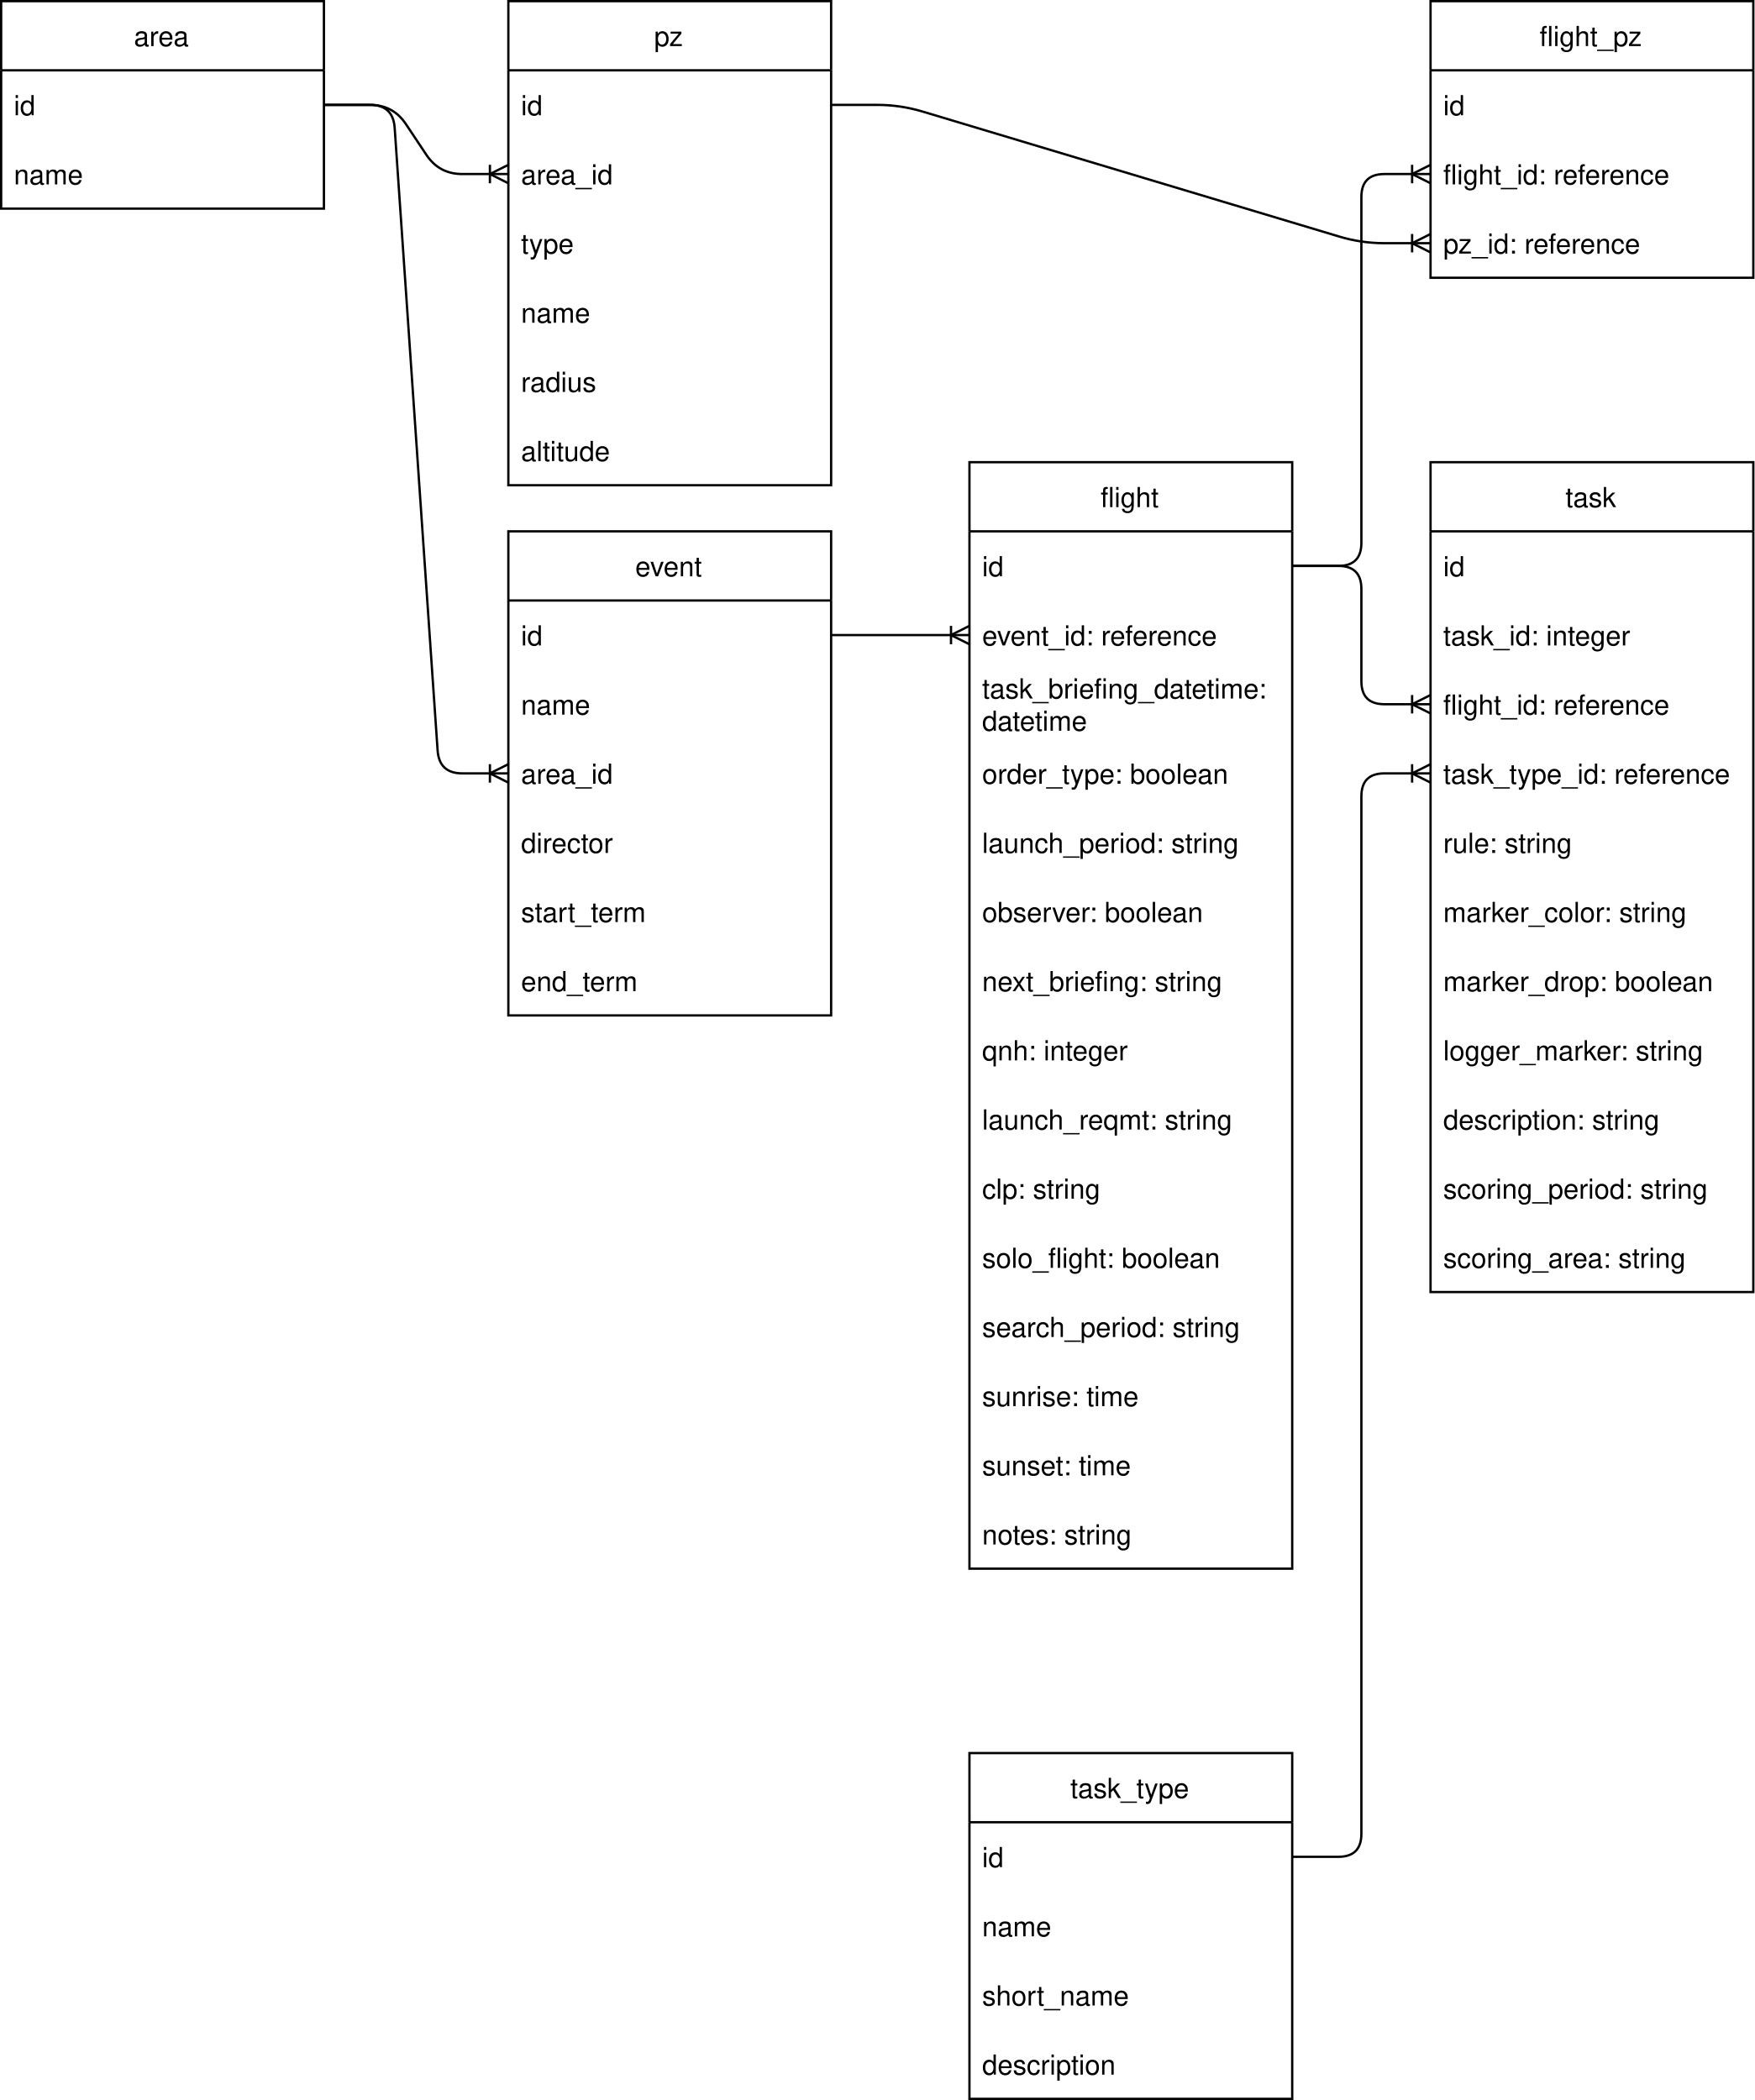
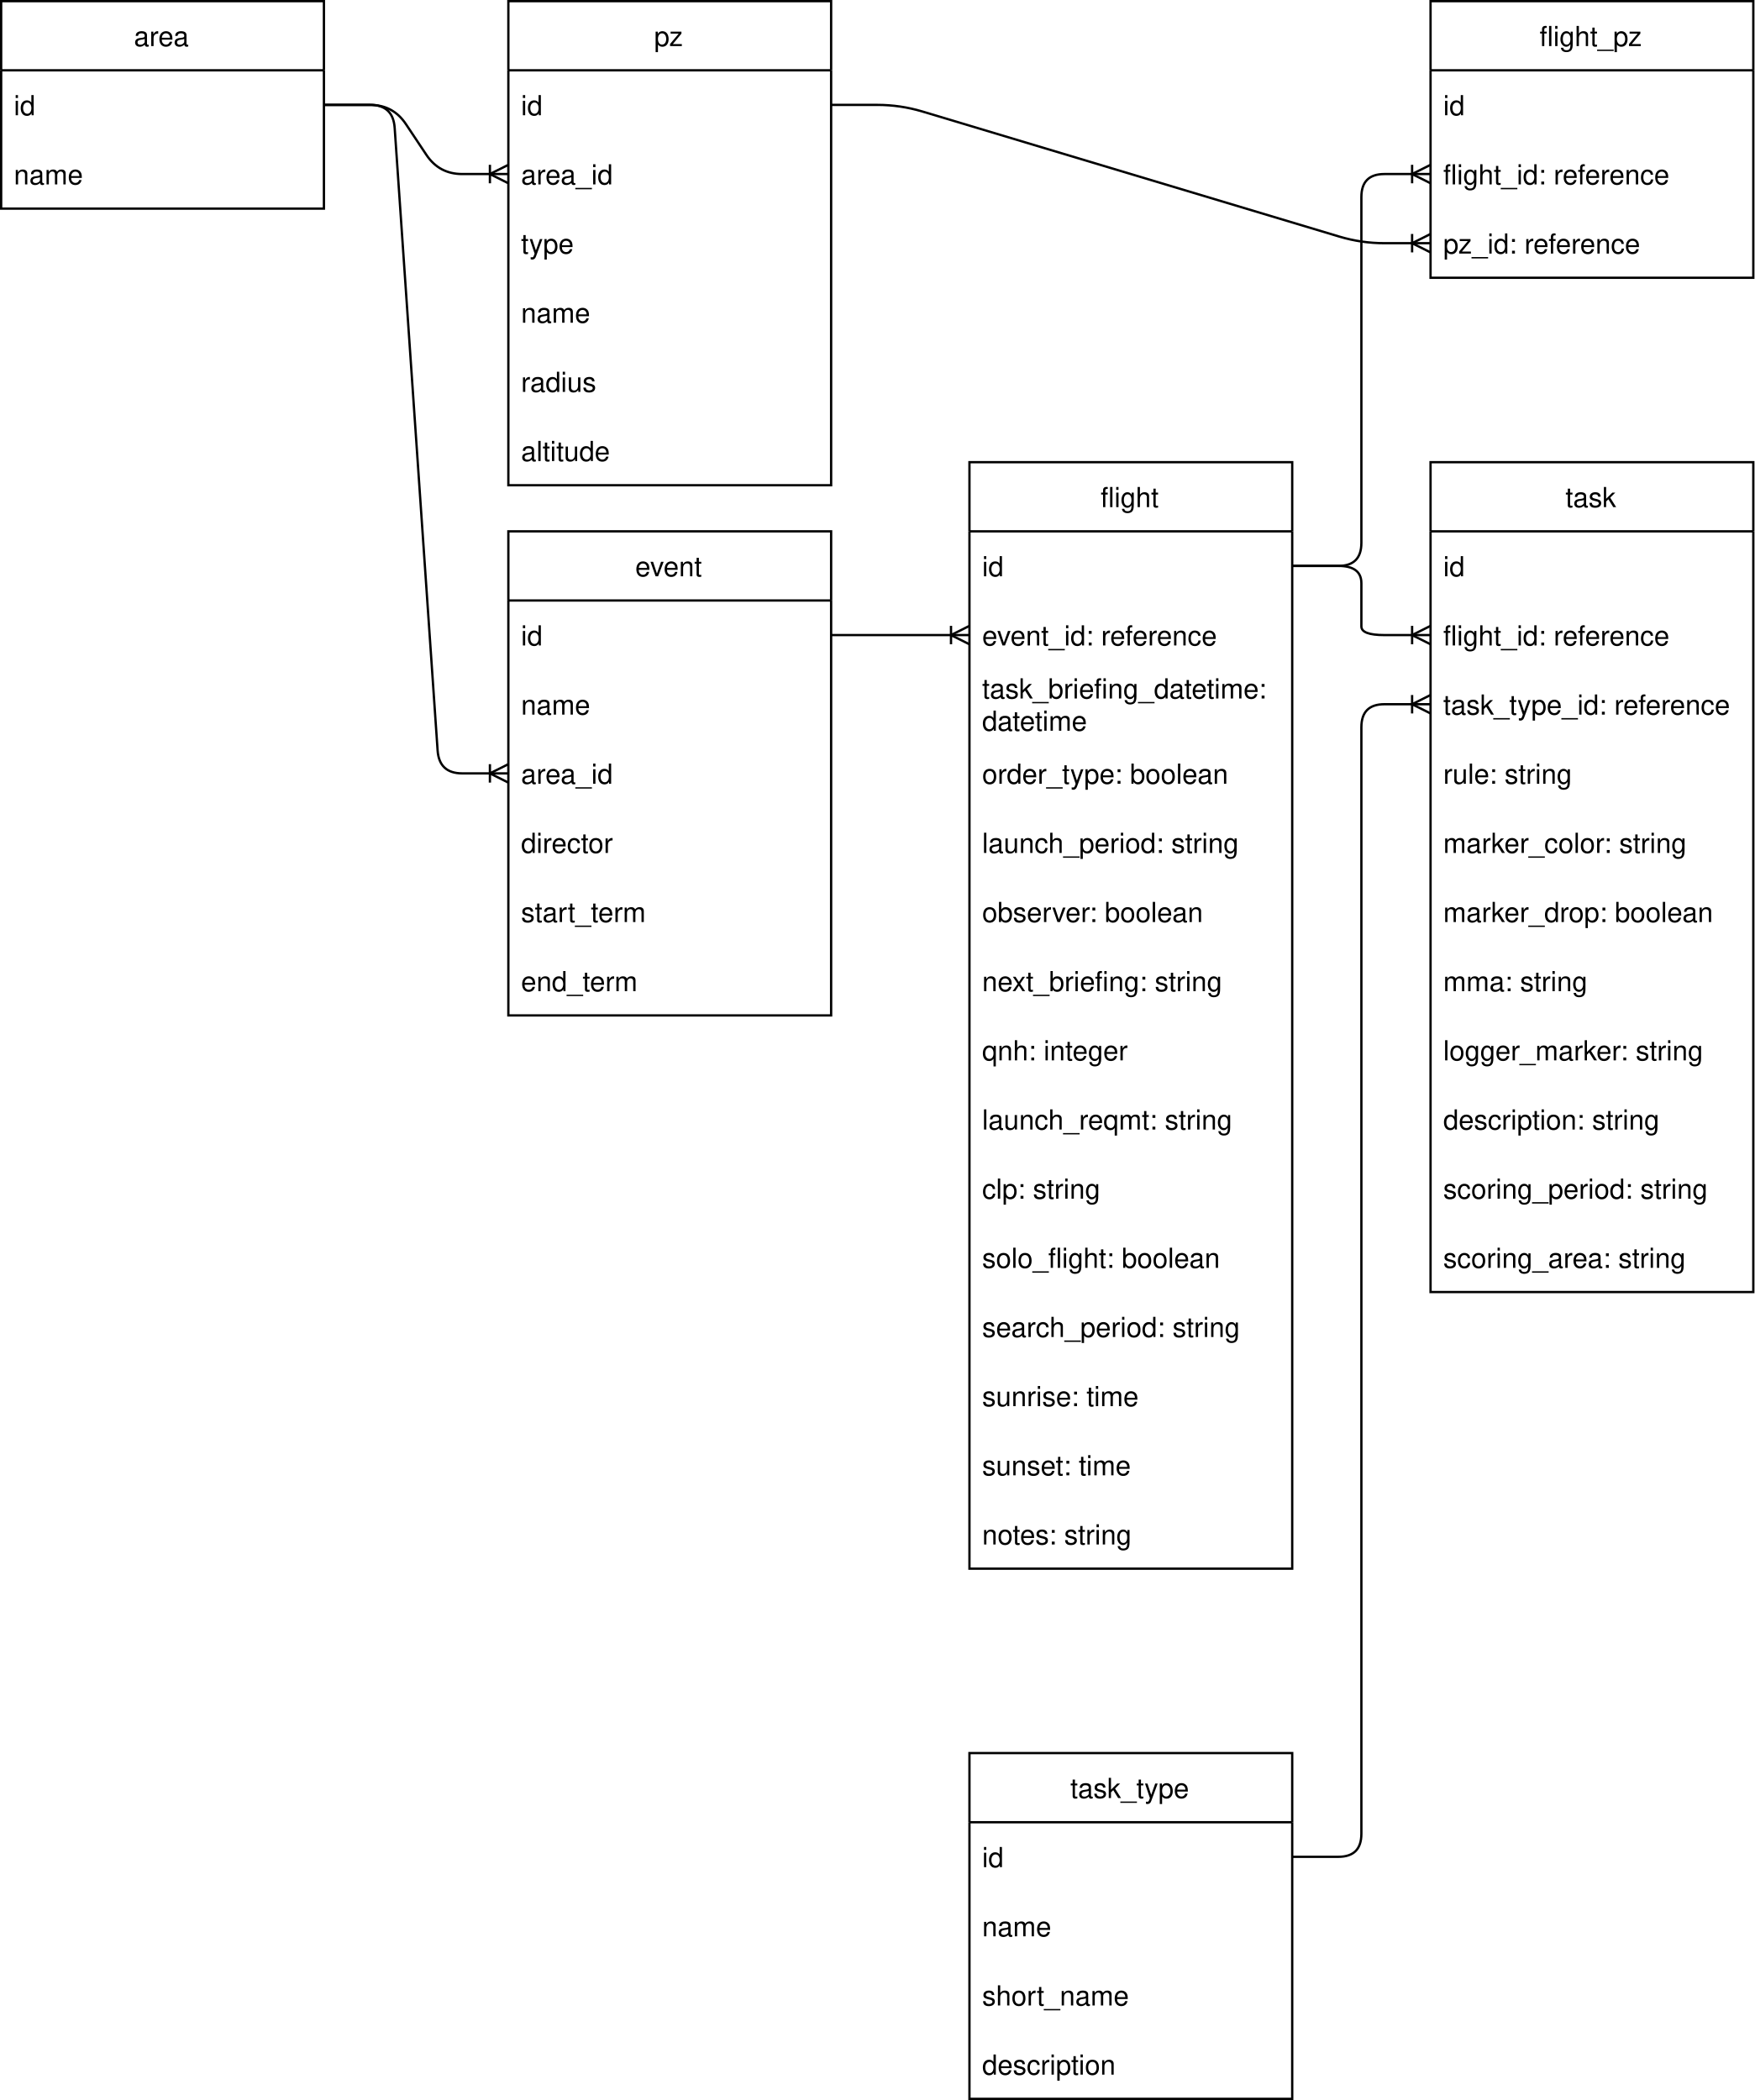
- <svg xmlns="http://www.w3.org/2000/svg" host="65bd71144e" version="1.1" width="761px" height="911px" viewBox="-0.5 -0.5 761 911" content="&lt;mxfile&gt;&lt;diagram id=&quot;SKNtCutMmLc444j5g7GL&quot; name=&quot;ページ1&quot;&gt;7Z3dbuMoFICfJpdTmdhu48sm0529mJFG05V29yqiNklQHZPBpG3m6RdscGyfdOutCRPNUlVqwEAM3wHOj3En4WL78onj3eYLy0g+mQbZyyT8OJlOEbpJ5B+Vc6hzQoTqjDWnmS50zLinP4jODHTunmak7BQUjOWC7rqZKSsKkopOHuacPXeLrVje/dYdXhOQcZ/iHOb+STOxqXNn05tj/u+Erjfmm9G17vAWm8K6J+UGZ+y5lRXeTcIFZ0zUn7YvC5KrwTPjUtf77ZWrzY1xUoghFaZ1hSec73XfyJOqWt+cOJgel890m+NCpuYrVoh7fSWQ6XRD8+wzPrC9+sZS4PTRpOYbxukPWR7n8hKSGfIyFxpoGHRK3Kuauk1OSlnmq+kG6mV9wS+dgp9xKczdsDzHu5I+VPenKm4xX9NizoRgW10IjpIeuCfCBXlpZelR+0TYlgh+kEX01UgD1BI8vdHp56M8IFNm05KFRoaxlsF10/QRk/ygSZ2mFgJq8kofmeyIqEacs0eyYDnjMr9gNUOa570snNN1IZM5WalqaiSolPhbnb2lWaZanpc7nNJi/bkq9jE65nzTnVRZTFZf5ZVgb2RFIluY7xgtRNXpeC5/5TAsgqt4Est7Xcg0OqblryrOxYIV8vYxrSgRCfmZKNBzzgQW+KERQchzOpinWYIG8gst4IsAvgJviQc4CuC1Q4AxACjvHC/9JBzJMHHI0KzDLYgZ5VJbkDw8xTEU0dQhxgTOxUrHWArCtx7kOJCxy/mIAEhSZB6jBYwzhxivAcVVXn2DtyjesCiASRENxBbNLHC78SbFG/PuejDQn2BSzODiqex4pZKGt/ICJysiu5J6K2McU5dWxgzOSYHLx+UDp2QlR3KZYUEElZajQiy7EqKql4vp5DZornneY3i7tEgSyJvxjPClOOxqxsEDYznBhYc6CqpbAwUuzTneF+lmuSOcMr0+y67LYfVcx3F1aa8kCZytDyXh8nb9XLXI1KXxggLoFCokrmbL9ZPVGtjGAecGLPQufC82NU7ZW7Im3us3kudQc9UOzyngqXdVTr5vhZ+n9rgOjWza4QpDm2m+8zgtOiWc4jzhnZc4lton6PUke1xdeptQAN28JcHcGzVnAOvS5YQC6IMo9wWnpXZAeJfSeKBuo9zQ/SCBlkR4npZ4Ri69SSiAboeCCfUwpF9xbQF16UYKoYYE8JFsTUx8VHaLisM3kmNBWXF3vFJHUes4KJK9m2/E1sRISZHdqsdeZfLum2T8B/uCi4O68ELFX6aQ/Py3GkU58nXqo4mJVomDSRSyi3+1E61aKnmsVqUOr5LRNnnJ9jzVXdXqv8B8TXQpvYCpQfhXem1awQlaTSavBu+JdG7iFEP9HV+VtE6aOG3jkerPf9NE3R9d6ygJoKFpr6Gw31A9CqChSqSajg+TstOhJCBpPijff8z3vUH5Rm0btTjAzdtH5btEG8m+yLB8CHfrKoRrwvLe9WgFqVMT6cSDarU7wz9sYZurS0sphh7laqqq4Lsna5us0xC8abeFlu9z4k0mizxd2kwRXIGl9vdI+DKtqXiu1rg6Db8juAZrsBlnOx8usAjWbfgdwXhBztZS813WfP2UtUjWaSAewYBtRsqU053yT3muFrk6DcQjeEi1TJni6EN8Z3BJOEV7Iiiv0apjrB6sRbBOj5VD7Qnw+x+FEjSsdiih8d1cTjDBuDjMIm/Os/7nYELcbSic9hqyF0yI4NbQeEqAwPmIwhvH/GZD1/7GxB61RsC130cUukQb8b7IiEICF3n/8pDxCF1GEBJoMpVyNRNLD3I8SJchgwh6Ndq2ryc5iqTTEIHZW73u3FET2sqzCZBdjO4c2tKd+w95hNHZdOcYrv27H7+40vzqymVBm+6RG+r6tPIWvhjaQV6X7vJsxP0ydWkYR/TvcbNC0elrMqAWdtIT4RFerCJt3gfsjVqrCN2+5+LEQzY4o/vSUxxJ0eWjNTNIEefS1NlnfjaO5ejyUZoYboqA32XZs5WtYprTInNWGzfWm07bxk0uLT7Ut3FR/E4btxceuunJmEULF55ZqKLKv7aN+6rEDTdlP4CDRQPXi8TGegE1MG8F9Vb82WCiP+MFkF6FPgdCp4YsXDn9nt3bsyO4ZzdWzsVs2h/C3mY7vXqvZzrothSeb99OoDfTS9/bGmN84bL33phIv50wOpvkIQRPJ+sTdb98bMSC3tiPXg1VG1H/uPn7Hib1R5Tf0jqO8n2RmiNCUHX0B1rPBNbpSWUzwTvBZg/VOlSnL3Q68d/DvJ424Mnv5MIUNTRLrpLWj3HsjdTboji4Clo/UbdZ4D98txonk8d/U1kXP/6zz/DuHw==&lt;/diagram&gt;&lt;/mxfile&gt;">
+ <svg xmlns="http://www.w3.org/2000/svg" host="65bd71144e" version="1.1" width="761px" height="911px" viewBox="-0.5 -0.5 761 911" content="&lt;mxfile&gt;&lt;diagram id=&quot;SKNtCutMmLc444j5g7GL&quot; name=&quot;ページ1&quot;&gt;7Z3dbqM4FICfJpdT4UDacNlkurMXM9JoutLuXkUuOIlVwBnjtM08/RowBDjpli2OJ5o9VaXGxjjY37F9fmw68ZfpyydJd9svImbJZOrFLxP/42Q6JYHn6z9FzqHK8QmpMjaSx6bQMeOe/2Am0zO5ex6zvFNQCZEovutmRiLLWKQ6eVRK8dwtthZJ91t3dMNAxn1EE5j7J4/VtsqdT2+O+b8zvtnW30yuw+pKSuvCpiX5lsbiuZXl3038pRRCVZ/SlyVLis6r+6W677dXrjYPJlmmhtwwrW54osnetI09FbdWD6cOdYvzZ54mNNOpxVpk6t5c8XQ62vIk/kwPYl98Y65o9FinFlsh+Q9dnib6EtEZ+rJUBqjvdUrcF3eaOiXLdZmvdTNIL+sLfekU/ExzVT+NSBK6y/lD+XzFjSmVG54thFIiNYVgL5mOe2JSsZdWlum1T0ykTMmDLmKuBgagkeDpjUk/H+WB1GW2LVloZJgaGdw0VR8x6Q+G1GlqPqCmr/SR6YaosseleGRLkQip8zNRMeRJ0suiCd9kOpmwdXFb0RNcS/ytyU55HBc1L/IdjXi2+VwW+xgcc76ZRhZZQt++TkrB3uobma5hsRM8U2WjZwv9q7th6V3NJjP9rEudJse0/i2KS7UUmX58yktKTEN+ZgXohRSKKvrQiCDkOR3Ms56CBvLzLeALAL6MpgwBjgJ47RDgDADUT05XOAhHMgwdMqzn4RbEmEutLWgeSHEMRTJ1iDGEY7HUMVaKyRRBjgM5czkeCQDJshgxWsA4d4jxGlBcJ+U3oEXxhkUBTIpgILZgboHbDZoUb4y768FAf4JJMYeTZ2HHFyqpf6svSLZmuikRWhnjmLq0MuZwTCqaP64eJGdr3ZOrmCqmuLYcC8S6KT4pW7mcTm695hryHsPbpUUSQt5Cxkyu1GFXMfYehEgYzRDqKKhuDRQ4NSd0n0Xb1Y5JLsz8rJuuuxW5juPq0l4JQzhaH3Im9ePiWLXI1KXxQjzoFMo0rmbJxcFqDWzjgHMDFnoXvmfbCqduLdsw9PqN5DnUXLXDcwp4mlVVsu+pwnFqj+vQyKYdrjC0GSU7xGnRKeEU5wnvvMaxMj5B1JPscXXpbSIedPPmjEo0as4A1qXLiXjQB5HvM8lz44BAl9J4oG6j3ND9oIHmTCFPSzwDl94k4kG3QyZUsRkSZ1xbQF26kXyoIQF8LN6wOj6qm8XV4RtLqOIiuzteqaKoVRyU6NYttiqtY6Qsi2+Lba86efdNM/5DfKHZobjwwtVfdSH9+e+iF3XPV6mPdUy0TBzqRKab+Fc70bqrSB5vK1OHV8kYmzwXexmZphr1X1G5YaaUmcCKTvhXem1a3glaTaYsO++JdR7iFEPzHV8LaZ00cdrGI9Uf/3UVVXvMXUdJABVNexX5/YqqXgAVlSLVNHyYlJ0OJQFJw6B8f5vve4Pyjdo2anKAizdG5btEG8m+yLA8ObGrqbJ9MTJvm6vTDcDQ/ViG5otILZK1TdalwVTX2yIr9wlD9doeTqfh9wBOwFpTeGRyFVVUkKs1rm63C8Mp2ICNpdiha9kmWKcxeAJ9y2lKcaDa4+k29H7itFQiNhs9UKvximTbZAHFU7AvJAhPYLA2Znkk+a7wTSFXiyPWaRCewAOqeSQKjhjeO4M7winaEwF5g7Y4wopgLYJ1eqQcasOA3/8ojGBgtcMIjSvucgIJtV+jnuTrs6z/OZAw61bkT3sV2QskBHBpaBxfQOAwmvDGEb/50Lm/Ma1HzRFw7sdoQpdoI94XGU0I4SSPLw4Zj9Bl4CCEJlOuZzO1QpDjQTqNE0AvVdv2RZKjSDoNEdRrK+rOHTWhrTzX8c6L0Z19W7pzf4OHH5xNd57BuX/34xdXml+duSxo0z1yQ12fVt7AN4N2EOrSXZ6NuF+mLg3jwvgONysUnb4iA2phJz0RiPBiFembExva0RYajdDtOy5ObJqiMd/nSHEkRZdbauaQIk20qbOPcTSO5ehyB80MLoqA32XZs6WtUldnROasNu7MLDptGze8tPhQ38Yls3fauL3w0E1PxixauPC8QhlV/rVt3Fclbrgp+wEcKho4X4Q25guogaEV1Jvx54OJ/oyXP6IKfQ6ETg1ZOHPimt1bswO4ZjdWzsUs2h/83mI7vXqvZ9rr1uSfb90OoTcTpe9tjXF24bL33phIvx4/OJvkEQJPJpsDkr98bMSC3tiPXg1VG0n/qPn7NpPi8eS3tI6jfF+k5kgIVB3xfPKZwDp9kVM9wDvBZoRqHarTlzmd+M9hqKcN2PkdXpiiRubhVdj6qR17I/W2YOZdea2foFst8B++W43TyeO/qKyKH//Rp3/3Dw==&lt;/diagram&gt;&lt;/mxfile&gt;">
  <defs>
    <clipPath id="mx-clip-224-260-132-30-0">
      <rect x="224" y="260" width="132" height="30" />
    </clipPath>
    <clipPath id="mx-clip-224-290-132-30-0">
      <rect x="224" y="290" width="132" height="30" />
    </clipPath>
    <clipPath id="mx-clip-224-320-132-30-0">
      <rect x="224" y="320" width="132" height="30" />
    </clipPath>
    <clipPath id="mx-clip-224-350-132-30-0">
      <rect x="224" y="350" width="132" height="30" />
    </clipPath>
    <clipPath id="mx-clip-224-380-132-30-0">
      <rect x="224" y="380" width="132" height="30" />
    </clipPath>
    <clipPath id="mx-clip-224-410-132-30-0">
      <rect x="224" y="410" width="132" height="30" />
    </clipPath>
    <clipPath id="mx-clip-424-230-132-30-0">
      <rect x="424" y="230" width="132" height="30" />
    </clipPath>
    <clipPath id="mx-clip-424-260-132-30-0">
      <rect x="424" y="260" width="132" height="30" />
    </clipPath>
    <clipPath id="mx-clip-424-290-132-30-0">
      <rect x="424" y="290" width="132" height="30" />
    </clipPath>
    <clipPath id="mx-clip-424-320-132-30-0">
      <rect x="424" y="320" width="132" height="30" />
    </clipPath>
    <clipPath id="mx-clip-424-350-132-30-0">
      <rect x="424" y="350" width="132" height="30" />
    </clipPath>
    <clipPath id="mx-clip-424-380-132-30-0">
      <rect x="424" y="380" width="132" height="30" />
    </clipPath>
    <clipPath id="mx-clip-424-410-132-30-0">
      <rect x="424" y="410" width="132" height="30" />
    </clipPath>
    <clipPath id="mx-clip-424-440-132-30-0">
      <rect x="424" y="440" width="132" height="30" />
    </clipPath>
    <clipPath id="mx-clip-424-470-132-30-0">
      <rect x="424" y="470" width="132" height="30" />
    </clipPath>
    <clipPath id="mx-clip-424-500-132-30-0">
      <rect x="424" y="500" width="132" height="30" />
    </clipPath>
    <clipPath id="mx-clip-424-530-132-30-0">
      <rect x="424" y="530" width="132" height="30" />
    </clipPath>
    <clipPath id="mx-clip-424-560-132-30-0">
      <rect x="424" y="560" width="132" height="30" />
    </clipPath>
    <clipPath id="mx-clip-424-590-132-30-0">
      <rect x="424" y="590" width="132" height="30" />
    </clipPath>
    <clipPath id="mx-clip-424-620-132-30-0">
      <rect x="424" y="620" width="132" height="30" />
    </clipPath>
    <clipPath id="mx-clip-424-650-132-30-0">
      <rect x="424" y="650" width="132" height="30" />
    </clipPath>
    <clipPath id="mx-clip-624-230-132-30-0">
      <rect x="624" y="230" width="132" height="30" />
    </clipPath>
    <clipPath id="mx-clip-624-260-132-30-0">
      <rect x="624" y="260" width="132" height="30" />
    </clipPath>
    <clipPath id="mx-clip-624-290-132-30-0">
      <rect x="624" y="290" width="132" height="30" />
    </clipPath>
    <clipPath id="mx-clip-624-320-132-30-0">
      <rect x="624" y="320" width="132" height="30" />
    </clipPath>
    <clipPath id="mx-clip-624-350-132-30-0">
      <rect x="624" y="350" width="132" height="30" />
    </clipPath>
    <clipPath id="mx-clip-624-380-132-30-0">
      <rect x="624" y="380" width="132" height="30" />
    </clipPath>
    <clipPath id="mx-clip-624-410-132-30-0">
      <rect x="624" y="410" width="132" height="30" />
    </clipPath>
    <clipPath id="mx-clip-624-440-132-30-0">
      <rect x="624" y="440" width="132" height="30" />
    </clipPath>
    <clipPath id="mx-clip-624-470-132-30-0">
      <rect x="624" y="470" width="132" height="30" />
    </clipPath>
    <clipPath id="mx-clip-624-500-132-30-0">
      <rect x="624" y="500" width="132" height="30" />
    </clipPath>
    <clipPath id="mx-clip-624-530-132-30-0">
      <rect x="624" y="530" width="132" height="30" />
    </clipPath>
    <clipPath id="mx-clip-424-790-132-30-0">
      <rect x="424" y="790" width="132" height="30" />
    </clipPath>
    <clipPath id="mx-clip-424-820-132-30-0">
      <rect x="424" y="820" width="132" height="30" />
    </clipPath>
    <clipPath id="mx-clip-424-850-132-30-0">
      <rect x="424" y="850" width="132" height="30" />
    </clipPath>
    <clipPath id="mx-clip-424-880-132-30-0">
      <rect x="424" y="880" width="132" height="30" />
    </clipPath>
    <clipPath id="mx-clip-224-30-132-30-0">
      <rect x="224" y="30" width="132" height="30" />
    </clipPath>
    <clipPath id="mx-clip-224-60-132-30-0">
      <rect x="224" y="60" width="132" height="30" />
    </clipPath>
    <clipPath id="mx-clip-224-90-132-30-0">
      <rect x="224" y="90" width="132" height="30" />
    </clipPath>
    <clipPath id="mx-clip-224-120-132-30-0">
      <rect x="224" y="120" width="132" height="30" />
    </clipPath>
    <clipPath id="mx-clip-224-150-132-30-0">
      <rect x="224" y="150" width="132" height="30" />
    </clipPath>
    <clipPath id="mx-clip-224-180-132-30-0">
      <rect x="224" y="180" width="132" height="30" />
    </clipPath>
    <clipPath id="mx-clip-4-30-132-30-0">
      <rect x="4" y="30" width="132" height="30" />
    </clipPath>
    <clipPath id="mx-clip-4-60-132-30-0">
      <rect x="4" y="60" width="132" height="30" />
    </clipPath>
    <clipPath id="mx-clip-624-30-132-30-0">
      <rect x="624" y="30" width="132" height="30" />
    </clipPath>
    <clipPath id="mx-clip-624-60-132-30-0">
      <rect x="624" y="60" width="132" height="30" />
    </clipPath>
    <clipPath id="mx-clip-624-90-132-30-0">
      <rect x="624" y="90" width="132" height="30" />
    </clipPath>
  </defs>
  <g>
    <path d="M 220 260 L 220 230 L 360 230 L 360 260" fill="rgb(255, 255, 255)" stroke="rgb(0, 0, 0)" stroke-miterlimit="10" pointer-events="all" />
    <path d="M 220 260 L 220 440 L 360 440 L 360 260" fill="none" stroke="rgb(0, 0, 0)" stroke-miterlimit="10" pointer-events="none" />
    <path d="M 220 260 L 360 260" fill="none" stroke="rgb(0, 0, 0)" stroke-miterlimit="10" pointer-events="none" />
    <g fill="rgb(0, 0, 0)" font-family="Helvetica" pointer-events="none" text-anchor="middle" font-size="12px">
      <text x="289.5" y="249.5">
                event
            </text>
    </g>
    <g fill="rgb(0, 0, 0)" font-family="Helvetica" pointer-events="none" clip-path="url(#mx-clip-224-260-132-30-0)" font-size="12px">
      <text x="225.5" y="279.5">
                id
            </text>
    </g>
    <g fill="rgb(0, 0, 0)" font-family="Helvetica" pointer-events="none" clip-path="url(#mx-clip-224-290-132-30-0)" font-size="12px">
      <text x="225.5" y="309.5">
                name
            </text>
    </g>
    <g fill="rgb(0, 0, 0)" font-family="Helvetica" pointer-events="none" clip-path="url(#mx-clip-224-320-132-30-0)" font-size="12px">
      <text x="225.5" y="339.5">
                area_id
            </text>
    </g>
    <g fill="rgb(0, 0, 0)" font-family="Helvetica" pointer-events="none" clip-path="url(#mx-clip-224-350-132-30-0)" font-size="12px">
      <text x="225.5" y="369.5">
                director
            </text>
    </g>
    <g fill="rgb(0, 0, 0)" font-family="Helvetica" pointer-events="none" clip-path="url(#mx-clip-224-380-132-30-0)" font-size="12px">
      <text x="225.5" y="399.5">
                start_term
            </text>
    </g>
    <g fill="rgb(0, 0, 0)" font-family="Helvetica" pointer-events="none" clip-path="url(#mx-clip-224-410-132-30-0)" font-size="12px">
      <text x="225.5" y="429.5">
                end_term
            </text>
    </g>
    <path d="M 420 230 L 420 200 L 560 200 L 560 230" fill="rgb(255, 255, 255)" stroke="rgb(0, 0, 0)" stroke-miterlimit="10" pointer-events="none" />
    <path d="M 420 230 L 420 680 L 560 680 L 560 230" fill="none" stroke="rgb(0, 0, 0)" stroke-miterlimit="10" pointer-events="none" />
    <path d="M 420 230 L 560 230" fill="none" stroke="rgb(0, 0, 0)" stroke-miterlimit="10" pointer-events="none" />
    <g fill="rgb(0, 0, 0)" font-family="Helvetica" pointer-events="none" text-anchor="middle" font-size="12px">
      <text x="489.5" y="219.5">
                flight
            </text>
    </g>
    <g fill="rgb(0, 0, 0)" font-family="Helvetica" pointer-events="none" clip-path="url(#mx-clip-424-230-132-30-0)" font-size="12px">
      <text x="425.5" y="249.5">
                id
            </text>
    </g>
    <g fill="rgb(0, 0, 0)" font-family="Helvetica" pointer-events="none" clip-path="url(#mx-clip-424-260-132-30-0)" font-size="12px">
      <text x="425.5" y="279.5">
                event_id: reference
            </text>
    </g>
    <g fill="rgb(0, 0, 0)" font-family="Helvetica" pointer-events="none" clip-path="url(#mx-clip-424-290-132-30-0)" font-size="12px">
      <text x="425.5" y="302.5">
                task_briefing_datetime:
            </text>
      <text x="425.5" y="316.5">
                datetime
            </text>
    </g>
    <g fill="rgb(0, 0, 0)" font-family="Helvetica" pointer-events="none" clip-path="url(#mx-clip-424-320-132-30-0)" font-size="12px">
      <text x="425.5" y="339.5">
                order_type: boolean
            </text>
    </g>
    <g fill="rgb(0, 0, 0)" font-family="Helvetica" pointer-events="none" clip-path="url(#mx-clip-424-350-132-30-0)" font-size="12px">
      <text x="425.5" y="369.5">
                launch_period: string
            </text>
    </g>
    <g fill="rgb(0, 0, 0)" font-family="Helvetica" pointer-events="none" clip-path="url(#mx-clip-424-380-132-30-0)" font-size="12px">
      <text x="425.5" y="399.5">
                observer: boolean
            </text>
    </g>
    <g fill="rgb(0, 0, 0)" font-family="Helvetica" pointer-events="none" clip-path="url(#mx-clip-424-410-132-30-0)" font-size="12px">
      <text x="425.5" y="429.5">
                next_briefing: string
            </text>
    </g>
    <g fill="rgb(0, 0, 0)" font-family="Helvetica" pointer-events="none" clip-path="url(#mx-clip-424-440-132-30-0)" font-size="12px">
      <text x="425.5" y="459.5">
                qnh: integer
            </text>
    </g>
    <g fill="rgb(0, 0, 0)" font-family="Helvetica" pointer-events="none" clip-path="url(#mx-clip-424-470-132-30-0)" font-size="12px">
      <text x="425.5" y="489.5">
                launch_reqmt: string
            </text>
    </g>
    <g fill="rgb(0, 0, 0)" font-family="Helvetica" pointer-events="none" clip-path="url(#mx-clip-424-500-132-30-0)" font-size="12px">
      <text x="425.5" y="519.5">
                clp: string
            </text>
    </g>
    <g fill="rgb(0, 0, 0)" font-family="Helvetica" pointer-events="none" clip-path="url(#mx-clip-424-530-132-30-0)" font-size="12px">
      <text x="425.5" y="549.5">
                solo_flight: boolean
            </text>
    </g>
    <g fill="rgb(0, 0, 0)" font-family="Helvetica" pointer-events="none" clip-path="url(#mx-clip-424-560-132-30-0)" font-size="12px">
      <text x="425.5" y="579.5">
                search_period: string
            </text>
    </g>
    <g fill="rgb(0, 0, 0)" font-family="Helvetica" pointer-events="none" clip-path="url(#mx-clip-424-590-132-30-0)" font-size="12px">
      <text x="425.5" y="609.5">
                sunrise: time
            </text>
    </g>
    <g fill="rgb(0, 0, 0)" font-family="Helvetica" pointer-events="none" clip-path="url(#mx-clip-424-620-132-30-0)" font-size="12px">
      <text x="425.5" y="639.5">
                sunset: time
            </text>
    </g>
    <g fill="rgb(0, 0, 0)" font-family="Helvetica" pointer-events="none" clip-path="url(#mx-clip-424-650-132-30-0)" font-size="12px">
      <text x="425.5" y="669.5">
                notes: string
            </text>
    </g>
    <path d="M 360 275 L 380 275 Q 390 275 400 275 L 420 275" fill="none" stroke="rgb(0, 0, 0)" stroke-miterlimit="10" pointer-events="none" />
    <path d="M 412 279 L 412 271 M 420 271 L 412 275 L 420 279" fill="none" stroke="rgb(0, 0, 0)" stroke-miterlimit="10" pointer-events="none" />
    <path d="M 620 230 L 620 200 L 760 200 L 760 230" fill="rgb(255, 255, 255)" stroke="rgb(0, 0, 0)" stroke-miterlimit="10" pointer-events="none" />
    <path d="M 620 230 L 620 560 L 760 560 L 760 230" fill="none" stroke="rgb(0, 0, 0)" stroke-miterlimit="10" pointer-events="none" />
    <path d="M 620 230 L 760 230" fill="none" stroke="rgb(0, 0, 0)" stroke-miterlimit="10" pointer-events="none" />
    <g fill="rgb(0, 0, 0)" font-family="Helvetica" pointer-events="none" text-anchor="middle" font-size="12px">
      <text x="689.5" y="219.5">
                task
            </text>
    </g>
    <g fill="rgb(0, 0, 0)" font-family="Helvetica" pointer-events="none" clip-path="url(#mx-clip-624-230-132-30-0)" font-size="12px">
      <text x="625.5" y="249.5">
                id
            </text>
    </g>
    <g fill="rgb(0, 0, 0)" font-family="Helvetica" pointer-events="none" clip-path="url(#mx-clip-624-260-132-30-0)" font-size="12px">
      <text x="625.5" y="279.5">
-                 task_id: integer
+                 flight_id: reference
            </text>
    </g>
    <g fill="rgb(0, 0, 0)" font-family="Helvetica" pointer-events="none" clip-path="url(#mx-clip-624-290-132-30-0)" font-size="12px">
      <text x="625.5" y="309.5">
-                 flight_id: reference
+                 task_type_id: reference
            </text>
    </g>
    <g fill="rgb(0, 0, 0)" font-family="Helvetica" pointer-events="none" clip-path="url(#mx-clip-624-320-132-30-0)" font-size="12px">
      <text x="625.5" y="339.5">
-                 task_type_id: reference
+                 rule: string
            </text>
    </g>
    <g fill="rgb(0, 0, 0)" font-family="Helvetica" pointer-events="none" clip-path="url(#mx-clip-624-350-132-30-0)" font-size="12px">
      <text x="625.5" y="369.5">
-                 rule: string
+                 marker_color: string
            </text>
    </g>
    <g fill="rgb(0, 0, 0)" font-family="Helvetica" pointer-events="none" clip-path="url(#mx-clip-624-380-132-30-0)" font-size="12px">
      <text x="625.5" y="399.5">
-                 marker_color: string
+                 marker_drop: boolean
            </text>
    </g>
    <g fill="rgb(0, 0, 0)" font-family="Helvetica" pointer-events="none" clip-path="url(#mx-clip-624-410-132-30-0)" font-size="12px">
      <text x="625.5" y="429.5">
-                 marker_drop: boolean
+                 mma: string
            </text>
    </g>
    <g fill="rgb(0, 0, 0)" font-family="Helvetica" pointer-events="none" clip-path="url(#mx-clip-624-440-132-30-0)" font-size="12px">
      <text x="625.5" y="459.5">
                logger_marker: string
            </text>
    </g>
    <g fill="rgb(0, 0, 0)" font-family="Helvetica" pointer-events="none" clip-path="url(#mx-clip-624-470-132-30-0)" font-size="12px">
      <text x="625.5" y="489.5">
                description: string
            </text>
    </g>
    <g fill="rgb(0, 0, 0)" font-family="Helvetica" pointer-events="none" clip-path="url(#mx-clip-624-500-132-30-0)" font-size="12px">
      <text x="625.5" y="519.5">
                scoring_period: string
            </text>
    </g>
    <g fill="rgb(0, 0, 0)" font-family="Helvetica" pointer-events="none" clip-path="url(#mx-clip-624-530-132-30-0)" font-size="12px">
      <text x="625.5" y="549.5">
                scoring_area: string
            </text>
    </g>
-     <path d="M 560 245 L 580 245 Q 590 245 590 255 L 590 265 Q 590 275 590 285 L 590 295 Q 590 305 600 305 L 620 305" fill="none" stroke="rgb(0, 0, 0)" stroke-miterlimit="10" pointer-events="none" />
-     <path d="M 612 309 L 612 301 M 620 301 L 612 305 L 620 309" fill="none" stroke="rgb(0, 0, 0)" stroke-miterlimit="10" pointer-events="none" />
+     <path d="M 560 245 L 580 245 Q 590 245 590 252.5 L 590 256.25 Q 590 260 590 267.5 L 590 271.25 Q 590 275 600 275 L 620 275" fill="none" stroke="rgb(0, 0, 0)" stroke-miterlimit="10" pointer-events="none" />
+     <path d="M 612 279 L 612 271 M 620 271 L 612 275 L 620 279" fill="none" stroke="rgb(0, 0, 0)" stroke-miterlimit="10" pointer-events="none" />
    <path d="M 420 790 L 420 760 L 560 760 L 560 790" fill="rgb(255, 255, 255)" stroke="rgb(0, 0, 0)" stroke-miterlimit="10" pointer-events="none" />
    <path d="M 420 790 L 420 910 L 560 910 L 560 790" fill="none" stroke="rgb(0, 0, 0)" stroke-miterlimit="10" pointer-events="none" />
    <path d="M 420 790 L 560 790" fill="none" stroke="rgb(0, 0, 0)" stroke-miterlimit="10" pointer-events="none" />
    <g fill="rgb(0, 0, 0)" font-family="Helvetica" pointer-events="none" text-anchor="middle" font-size="12px">
      <text x="489.5" y="779.5">
                task_type
            </text>
    </g>
    <g fill="rgb(0, 0, 0)" font-family="Helvetica" pointer-events="none" clip-path="url(#mx-clip-424-790-132-30-0)" font-size="12px">
      <text x="425.5" y="809.5">
                id
            </text>
    </g>
    <g fill="rgb(0, 0, 0)" font-family="Helvetica" pointer-events="none" clip-path="url(#mx-clip-424-820-132-30-0)" font-size="12px">
      <text x="425.5" y="839.5">
                name
            </text>
    </g>
    <g fill="rgb(0, 0, 0)" font-family="Helvetica" pointer-events="none" clip-path="url(#mx-clip-424-850-132-30-0)" font-size="12px">
      <text x="425.5" y="869.5">
                short_name
            </text>
    </g>
    <g fill="rgb(0, 0, 0)" font-family="Helvetica" pointer-events="none" clip-path="url(#mx-clip-424-880-132-30-0)" font-size="12px">
      <text x="425.5" y="899.5">
                description
            </text>
    </g>
-     <path d="M 560 805 L 580 805 Q 590 805 590 795 L 590 580 Q 590 570 590 560 L 590 345 Q 590 335 600 335 L 620 335" fill="none" stroke="rgb(0, 0, 0)" stroke-miterlimit="10" pointer-events="none" />
-     <path d="M 612 339 L 612 331 M 620 331 L 612 335 L 620 339" fill="none" stroke="rgb(0, 0, 0)" stroke-miterlimit="10" pointer-events="none" />
+     <path d="M 560 805 L 580 805 Q 590 805 590 795 L 590 565 Q 590 555 590 545 L 590 315 Q 590 305 600 305 L 620 305" fill="none" stroke="rgb(0, 0, 0)" stroke-miterlimit="10" pointer-events="none" />
+     <path d="M 612 309 L 612 301 M 620 301 L 612 305 L 620 309" fill="none" stroke="rgb(0, 0, 0)" stroke-miterlimit="10" pointer-events="none" />
    <path d="M 220 30 L 220 0 L 360 0 L 360 30" fill="rgb(255, 255, 255)" stroke="rgb(0, 0, 0)" stroke-miterlimit="10" pointer-events="none" />
    <path d="M 220 30 L 220 210 L 360 210 L 360 30" fill="none" stroke="rgb(0, 0, 0)" stroke-miterlimit="10" pointer-events="none" />
    <path d="M 220 30 L 360 30" fill="none" stroke="rgb(0, 0, 0)" stroke-miterlimit="10" pointer-events="none" />
    <g fill="rgb(0, 0, 0)" font-family="Helvetica" pointer-events="none" text-anchor="middle" font-size="12px">
      <text x="289.5" y="19.5">
                pz
            </text>
    </g>
    <g fill="rgb(0, 0, 0)" font-family="Helvetica" pointer-events="none" clip-path="url(#mx-clip-224-30-132-30-0)" font-size="12px">
      <text x="225.5" y="49.5">
                id
            </text>
    </g>
    <g fill="rgb(0, 0, 0)" font-family="Helvetica" pointer-events="none" clip-path="url(#mx-clip-224-60-132-30-0)" font-size="12px">
      <text x="225.5" y="79.5">
                area_id
            </text>
    </g>
    <g fill="rgb(0, 0, 0)" font-family="Helvetica" pointer-events="none" clip-path="url(#mx-clip-224-90-132-30-0)" font-size="12px">
      <text x="225.5" y="109.5">
                type
            </text>
    </g>
    <g fill="rgb(0, 0, 0)" font-family="Helvetica" pointer-events="none" clip-path="url(#mx-clip-224-120-132-30-0)" font-size="12px">
      <text x="225.5" y="139.5">
                name
            </text>
    </g>
    <g fill="rgb(0, 0, 0)" font-family="Helvetica" pointer-events="none" clip-path="url(#mx-clip-224-150-132-30-0)" font-size="12px">
      <text x="225.5" y="169.5">
                radius
            </text>
    </g>
    <g fill="rgb(0, 0, 0)" font-family="Helvetica" pointer-events="none" clip-path="url(#mx-clip-224-180-132-30-0)" font-size="12px">
      <text x="225.5" y="199.5">
                altitude
            </text>
    </g>
    <path d="M 140 45 L 160 45 Q 170 45 175.55 53.32 L 184.45 66.68 Q 190 75 200 75 L 220 75" fill="none" stroke="rgb(0, 0, 0)" stroke-miterlimit="10" pointer-events="none" />
    <path d="M 212 79 L 212 71 M 220 71 L 212 75 L 220 79" fill="none" stroke="rgb(0, 0, 0)" stroke-miterlimit="10" pointer-events="none" />
    <path d="M 0 30 L 0 0 L 140 0 L 140 30" fill="rgb(255, 255, 255)" stroke="rgb(0, 0, 0)" stroke-miterlimit="10" pointer-events="none" />
    <path d="M 0 30 L 0 90 L 140 90 L 140 30" fill="none" stroke="rgb(0, 0, 0)" stroke-miterlimit="10" pointer-events="none" />
    <path d="M 0 30 L 140 30" fill="none" stroke="rgb(0, 0, 0)" stroke-miterlimit="10" pointer-events="none" />
    <g fill="rgb(0, 0, 0)" font-family="Helvetica" pointer-events="none" text-anchor="middle" font-size="12px">
      <text x="69.5" y="19.5">
                area
            </text>
    </g>
    <g fill="rgb(0, 0, 0)" font-family="Helvetica" pointer-events="none" clip-path="url(#mx-clip-4-30-132-30-0)" font-size="12px">
      <text x="5.5" y="49.5">
                id
            </text>
    </g>
    <g fill="rgb(0, 0, 0)" font-family="Helvetica" pointer-events="none" clip-path="url(#mx-clip-4-60-132-30-0)" font-size="12px">
      <text x="5.5" y="79.5">
                name
            </text>
    </g>
    <path d="M 360 45 L 380 45 Q 390 45 399.58 47.87 L 580.42 102.13 Q 590 105 600 105 L 620 105" fill="none" stroke="rgb(0, 0, 0)" stroke-miterlimit="10" pointer-events="none" />
    <path d="M 612 109 L 612 101 M 620 101 L 612 105 L 620 109" fill="none" stroke="rgb(0, 0, 0)" stroke-miterlimit="10" pointer-events="none" />
    <path d="M 140 45 L 160 45 Q 170 45 170.69 54.98 L 189.31 325.02 Q 190 335 200 335 L 220 335" fill="none" stroke="rgb(0, 0, 0)" stroke-miterlimit="10" pointer-events="none" />
    <path d="M 212 339 L 212 331 M 220 331 L 212 335 L 220 339" fill="none" stroke="rgb(0, 0, 0)" stroke-miterlimit="10" pointer-events="none" />
    <path d="M 620 30 L 620 0 L 760 0 L 760 30" fill="rgb(255, 255, 255)" stroke="rgb(0, 0, 0)" stroke-miterlimit="10" pointer-events="none" />
    <path d="M 620 30 L 620 120 L 760 120 L 760 30" fill="none" stroke="rgb(0, 0, 0)" stroke-miterlimit="10" pointer-events="none" />
    <path d="M 620 30 L 760 30" fill="none" stroke="rgb(0, 0, 0)" stroke-miterlimit="10" pointer-events="none" />
    <g fill="rgb(0, 0, 0)" font-family="Helvetica" pointer-events="none" text-anchor="middle" font-size="12px">
      <text x="689.5" y="19.5">
                flight_pz
            </text>
    </g>
    <g fill="rgb(0, 0, 0)" font-family="Helvetica" pointer-events="none" clip-path="url(#mx-clip-624-30-132-30-0)" font-size="12px">
      <text x="625.5" y="49.5">
                id
            </text>
    </g>
    <g fill="rgb(0, 0, 0)" font-family="Helvetica" pointer-events="none" clip-path="url(#mx-clip-624-60-132-30-0)" font-size="12px">
      <text x="625.5" y="79.5">
                flight_id: reference
            </text>
    </g>
    <g fill="rgb(0, 0, 0)" font-family="Helvetica" pointer-events="none" clip-path="url(#mx-clip-624-90-132-30-0)" font-size="12px">
      <text x="625.5" y="109.5">
                pz_id: reference
            </text>
    </g>
    <path d="M 560 245 L 580 245 Q 590 245 590 235 L 590 170 Q 590 160 590 150 L 590 85 Q 590 75 600 75 L 620 75" fill="none" stroke="rgb(0, 0, 0)" stroke-miterlimit="10" pointer-events="none" />
    <path d="M 612 79 L 612 71 M 620 71 L 612 75 L 620 79" fill="none" stroke="rgb(0, 0, 0)" stroke-miterlimit="10" pointer-events="none" />
  </g>
</svg>
